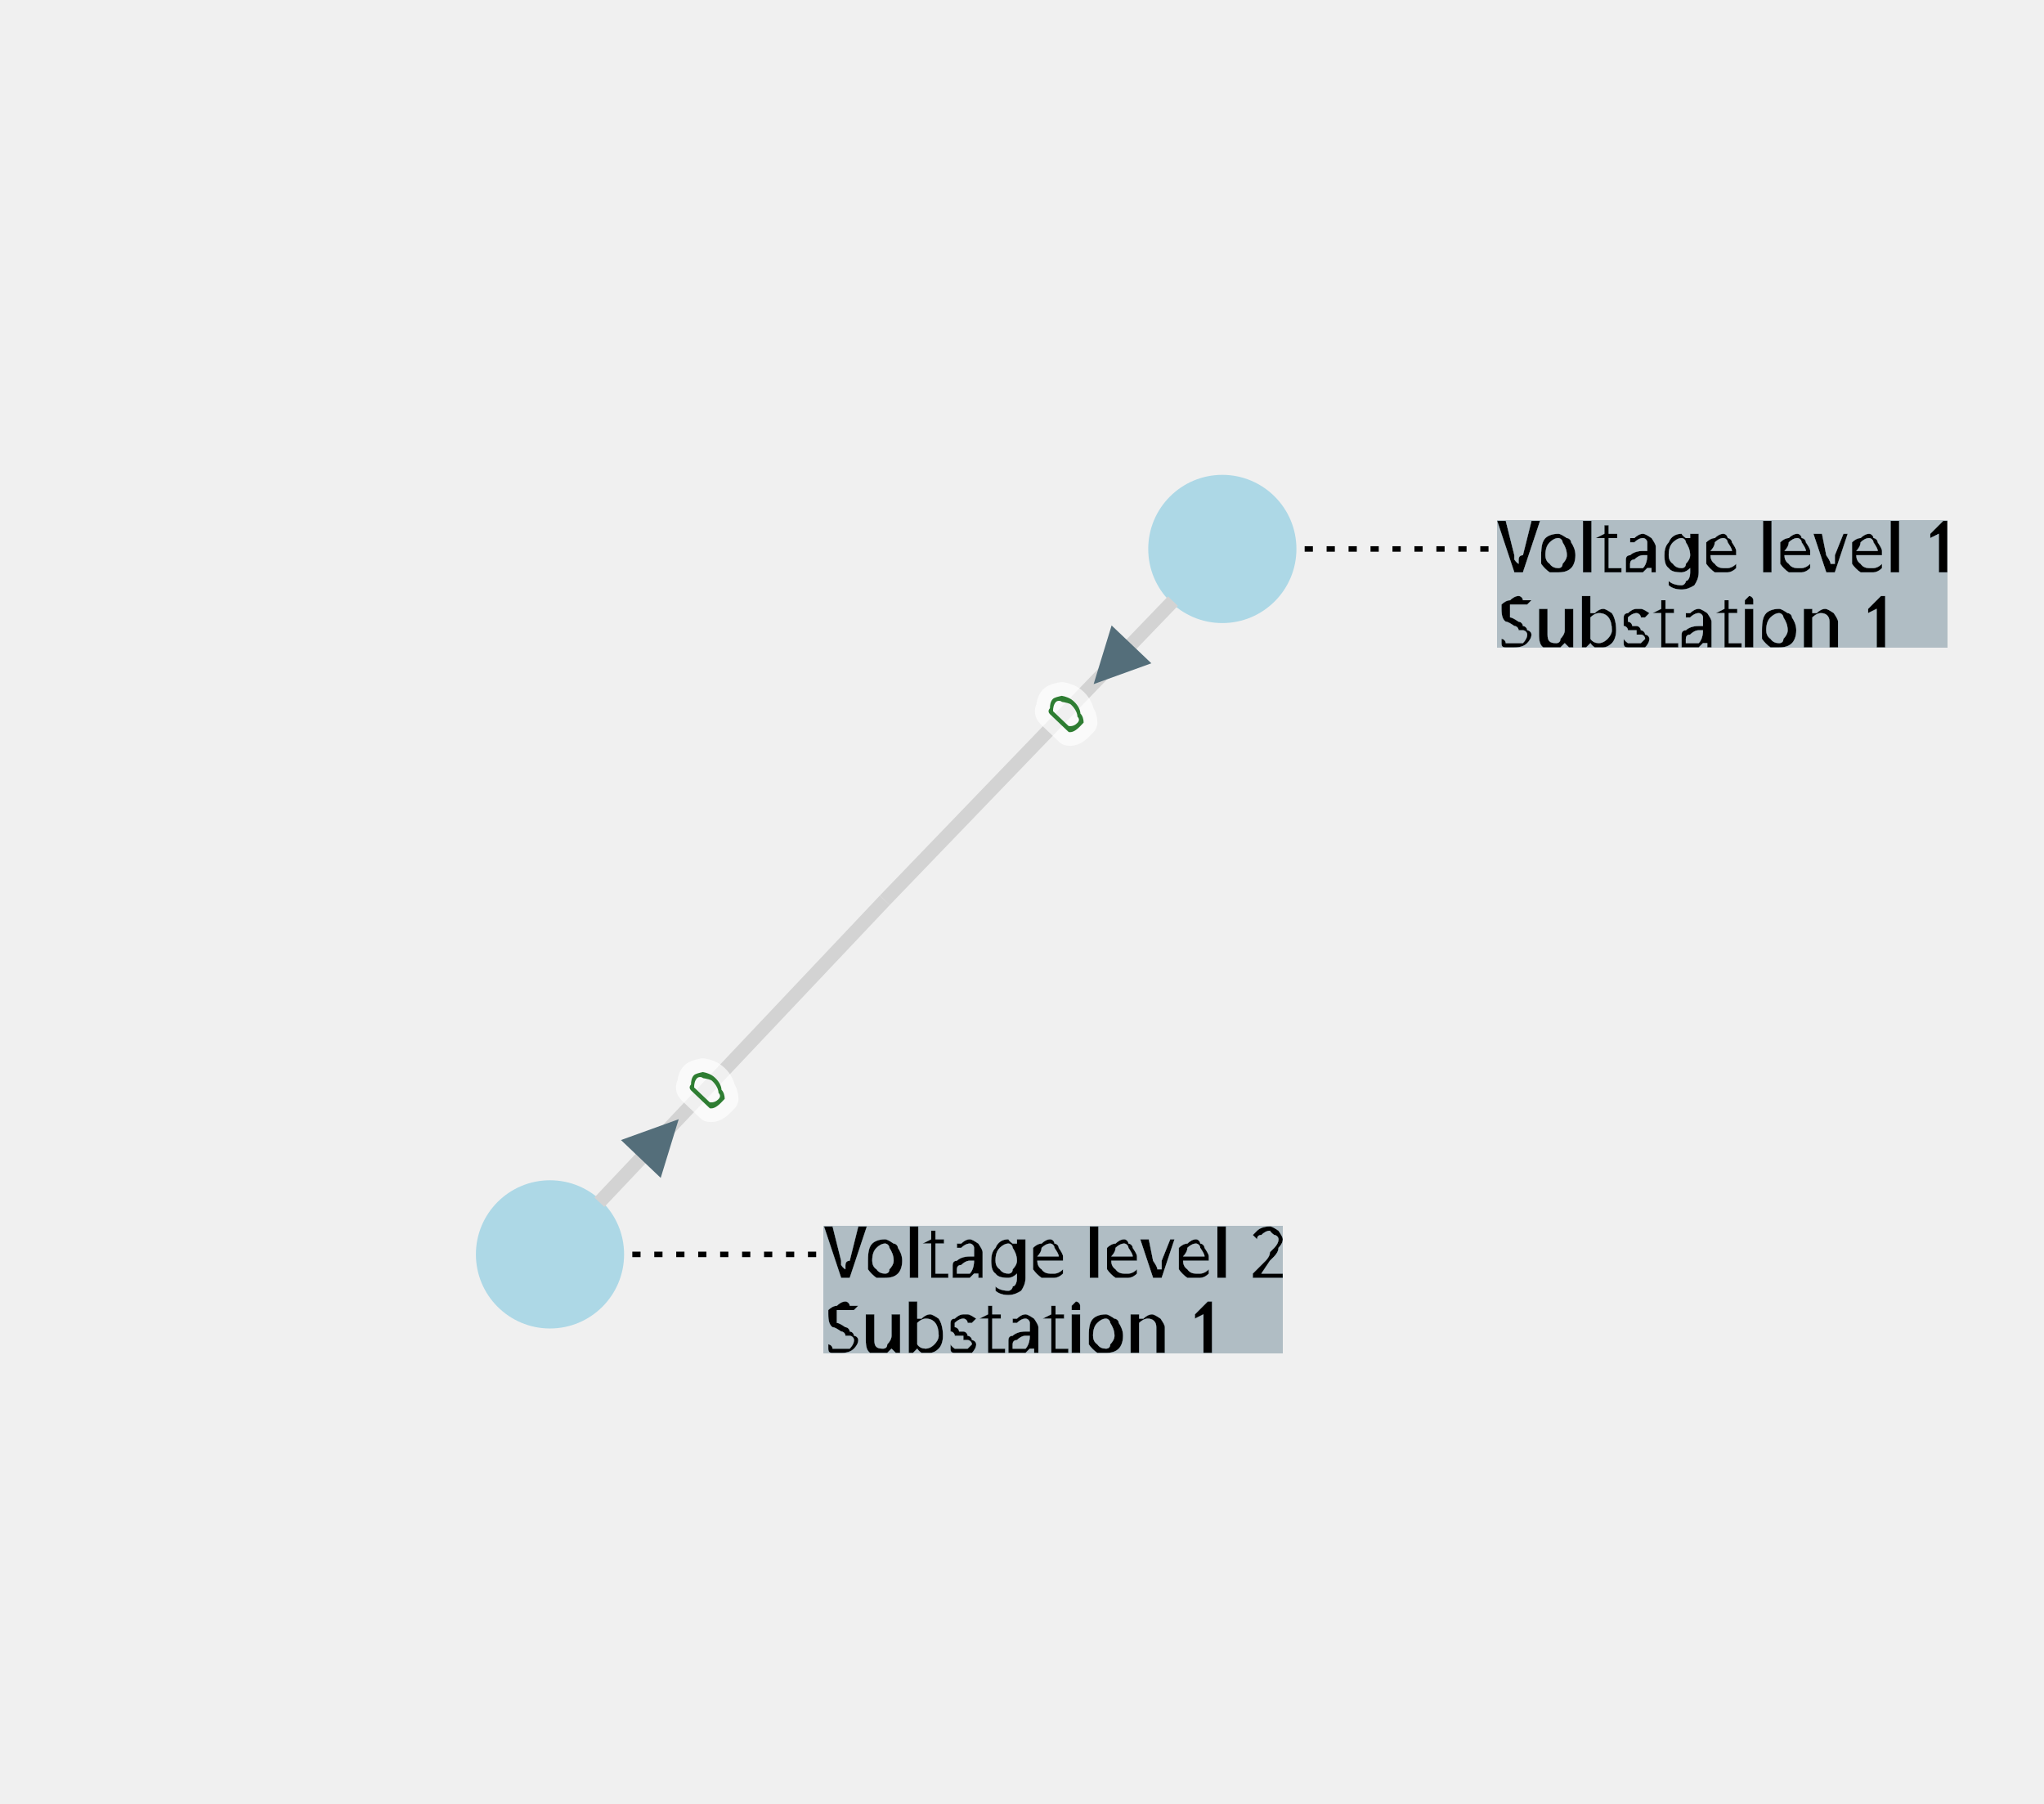
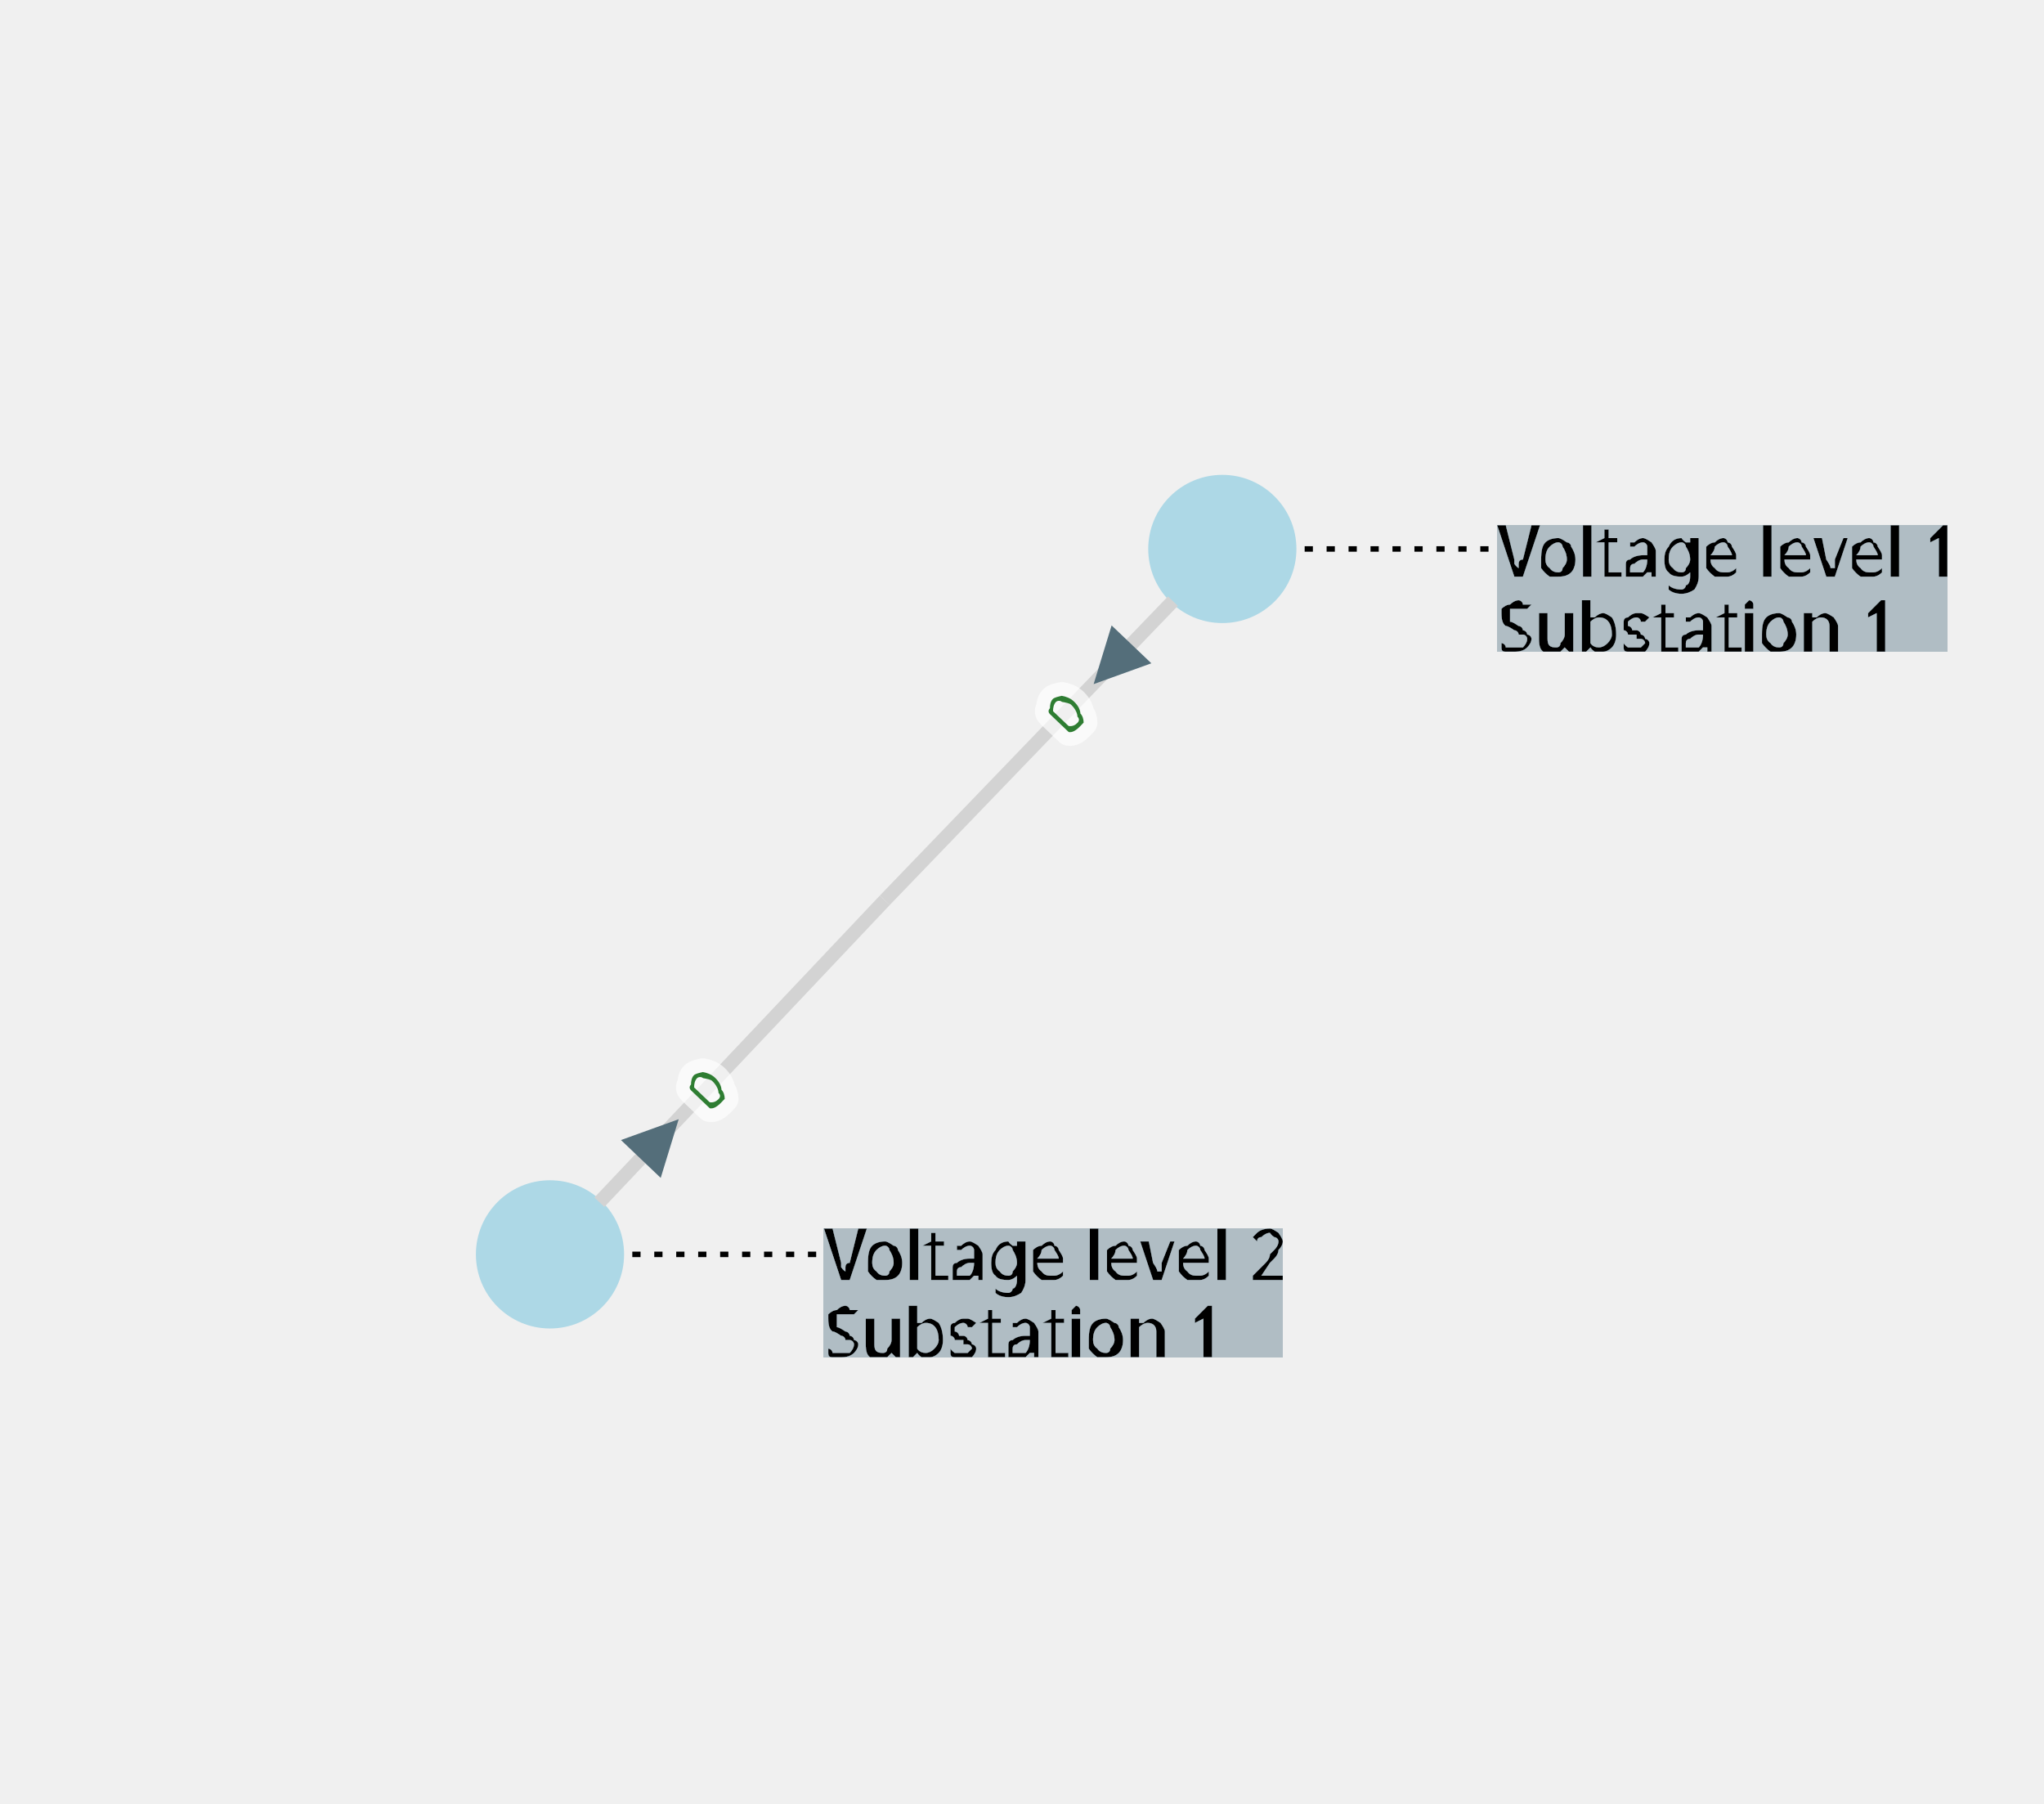
<svg xmlns="http://www.w3.org/2000/svg" width="800.00" height="705.66" viewBox="-2.85 -2.89 7.44 6.57">
  <style>
.nad-branch-edges polyline, .nad-branch-edges path {stroke: var(--nad-vl-color, lightgrey); stroke-width: 0.05; fill: none}
.nad-branch-edges circle {stroke: var(--nad-vl-color, lightgrey); stroke-width: 0.05; fill: none}
.nad-3wt-edges polyline {stroke: var(--nad-vl-color, lightgrey); stroke-width: 0.05; fill: none}
.nad-text-edges {stroke: black; stroke-width: 0.02; stroke-dasharray: .03,.05}
.nad-branch-edges .nad-disconnected polyline {stroke-dasharray: .1,.1}
.nad-vl-nodes circle, .nad-vl-nodes path {fill: var(--nad-vl-color, lightblue)}
.nad-vl-nodes circle.nad-unknown-busnode {stroke: lightgrey; stroke-width: 0.05; stroke-dasharray: .05,.05; fill: none}
.nad-hvdc-edge polyline.nad-hvdc {stroke: grey; stroke-width: 0.2}
.nad-3wt-nodes circle {stroke: var(--nad-vl-color, lightgrey); stroke-width: 0.05; fill: none}
.nad-state-out .nad-arrow-in {visibility: hidden}
.nad-state-in .nad-arrow-out {visibility: hidden}
.nad-active path {stroke: none; fill: #546e7a}
.nad-active {visibility: visible}
.nad-reactive {visibility: hidden}
.nad-reactive path {stroke: none; fill: #0277bd}
.nad-text-background {flood-color: #90a4aeaa}
- .nad-text-nodes {font: 0.25px "Verdana"; fill: black}
+ .nad-text-nodes {font: 0.25px "Verdana"; fill: black; dominant-baseline: central}
.nad-edge-infos text {font: 0.2px "Verdana"; dominant-baseline:middle; stroke: #FFFFFFAA; stroke-width: 0.1; stroke-linejoin:round; paint-order: stroke}
.nad-edge-infos .nad-state-in text {fill: #b71c1c}
.nad-edge-infos .nad-state-out text {fill: #2e7d32}
.nad-vl0to30 {--nad-vl-color: #AFB42B}
.nad-vl30to50 {--nad-vl-color: #EF9A9A}
.nad-vl50to70 {--nad-vl-color: #9C27B0}
.nad-vl70to120 {--nad-vl-color: #E65100}
.nad-vl120to180 {--nad-vl-color: #00ACC1}
.nad-vl180to300 {--nad-vl-color: #2E7D32}
.nad-vl300to500 {--nad-vl-color: #D32F2F}
.nad-branch-edges .nad-overload polyline, .nad-branch-edges .nad-overload path {animation: line-blink 3s infinite}
.nad-vl-nodes .nad-overvoltage {animation: node-over-blink 3s infinite}
.nad-vl-nodes .nad-undervoltage {animation: node-under-blink 3s infinite}

@keyframes line-blink {
  0%, 80%, 100% {stroke: var(--nad-vl-color, black); stroke-width: 0.05}
  40% {stroke: #FFEB3B; stroke-width: 0.15}
}
@keyframes node-over-blink {
  0%, 80%, 100% {stroke: white; stroke-width: 0}
  40% {stroke: #ff5722; stroke-width: 0.15}
}
@keyframes node-under-blink {
  0%, 80%, 100% {stroke: white; stroke-width: 0}
  40% {stroke: #00BCD4; stroke-width: 0.15}
}
</style>
  <defs>
    <filter id="textBgFilter" x="0" y="0" width="1" height="1">
      <feFlood class="nad-text-background" />
      <feComposite in="SourceGraphic" operator="over" />
    </filter>
  </defs>
  <g class="nad-vl-nodes">
    <g transform="translate(1.60,-0.89)" id="0" class="nad-vl300to500">
      <circle r="0.27" id="1" />
    </g>
    <g transform="translate(-0.85,1.68)" id="2" class="nad-vl300to500">
      <circle r="0.27" id="3" />
    </g>
  </g>
  <g class="nad-branch-edges">
    <g id="4">
      <g class="nad-vl300to500">
        <polyline points="1.42,-0.70 0.37,0.39" />
        <g class="nad-edge-infos" transform="translate(1.20,-0.47)">
          <g class="nad-active nad-state-out">
            <g transform="rotate(-136.40)">
              <path class="nad-arrow-in" d="M-0.1 -0.1 H0.1 L0 0.1z" />
              <path class="nad-arrow-out" d="M-0.1 0.1 H0.1 L0 -0.1z" />
            </g>
            <text transform="rotate(-46.40)" x="-0.19" style="text-anchor:end">0</text>
          </g>
          <g class="nad-reactive nad-state-out">
            <g transform="rotate(-136.40)">
              <path class="nad-arrow-in" d="M-0.1 -0.1 H0.1 L0 0.1z" />
              <path class="nad-arrow-out" d="M-0.1 0.1 H0.1 L0 -0.1z" />
            </g>
            <text transform="rotate(-46.40)" x="-0.19" style="text-anchor:end">0</text>
          </g>
        </g>
      </g>
      <g class="nad-vl300to500">
        <polyline points="-0.67,1.49 0.37,0.39" />
        <g class="nad-edge-infos" transform="translate(-0.45,1.26)">
          <g class="nad-active nad-state-out">
            <g transform="rotate(43.60)">
              <path class="nad-arrow-in" d="M-0.1 -0.1 H0.1 L0 0.1z" />
              <path class="nad-arrow-out" d="M-0.1 0.1 H0.1 L0 -0.1z" />
            </g>
            <text transform="rotate(-46.40)" x="0.19">0</text>
          </g>
          <g class="nad-reactive nad-state-out">
            <g transform="rotate(43.60)">
              <path class="nad-arrow-in" d="M-0.1 -0.1 H0.1 L0 0.1z" />
              <path class="nad-arrow-out" d="M-0.1 0.1 H0.1 L0 -0.1z" />
            </g>
            <text transform="rotate(-46.40)" x="0.19">0</text>
          </g>
        </g>
      </g>
    </g>
  </g>
  <g class="nad-text-edges">
    <polyline id="0_edge" points="1.90,-0.89 2.60,-0.89" />
    <polyline id="2_edge" points="-0.55,1.68 0.15,1.68" />
  </g>
  <g class="nad-text-nodes">
-     <text filter="url(#textBgFilter)" y="-0.89" style="dominant-baseline:middle">
+     <text filter="url(#textBgFilter)" y="-0.89">
      <tspan x="2.60">Voltage level 1</tspan>
      <tspan x="2.60" dy="1.1em">Substation 1</tspan>
    </text>
-     <text filter="url(#textBgFilter)" y="1.68" style="dominant-baseline:middle">
+     <text filter="url(#textBgFilter)" y="1.68">
      <tspan x="0.15">Voltage level 2</tspan>
      <tspan x="0.15" dy="1.1em">Substation 1</tspan>
    </text>
  </g>
</svg>
